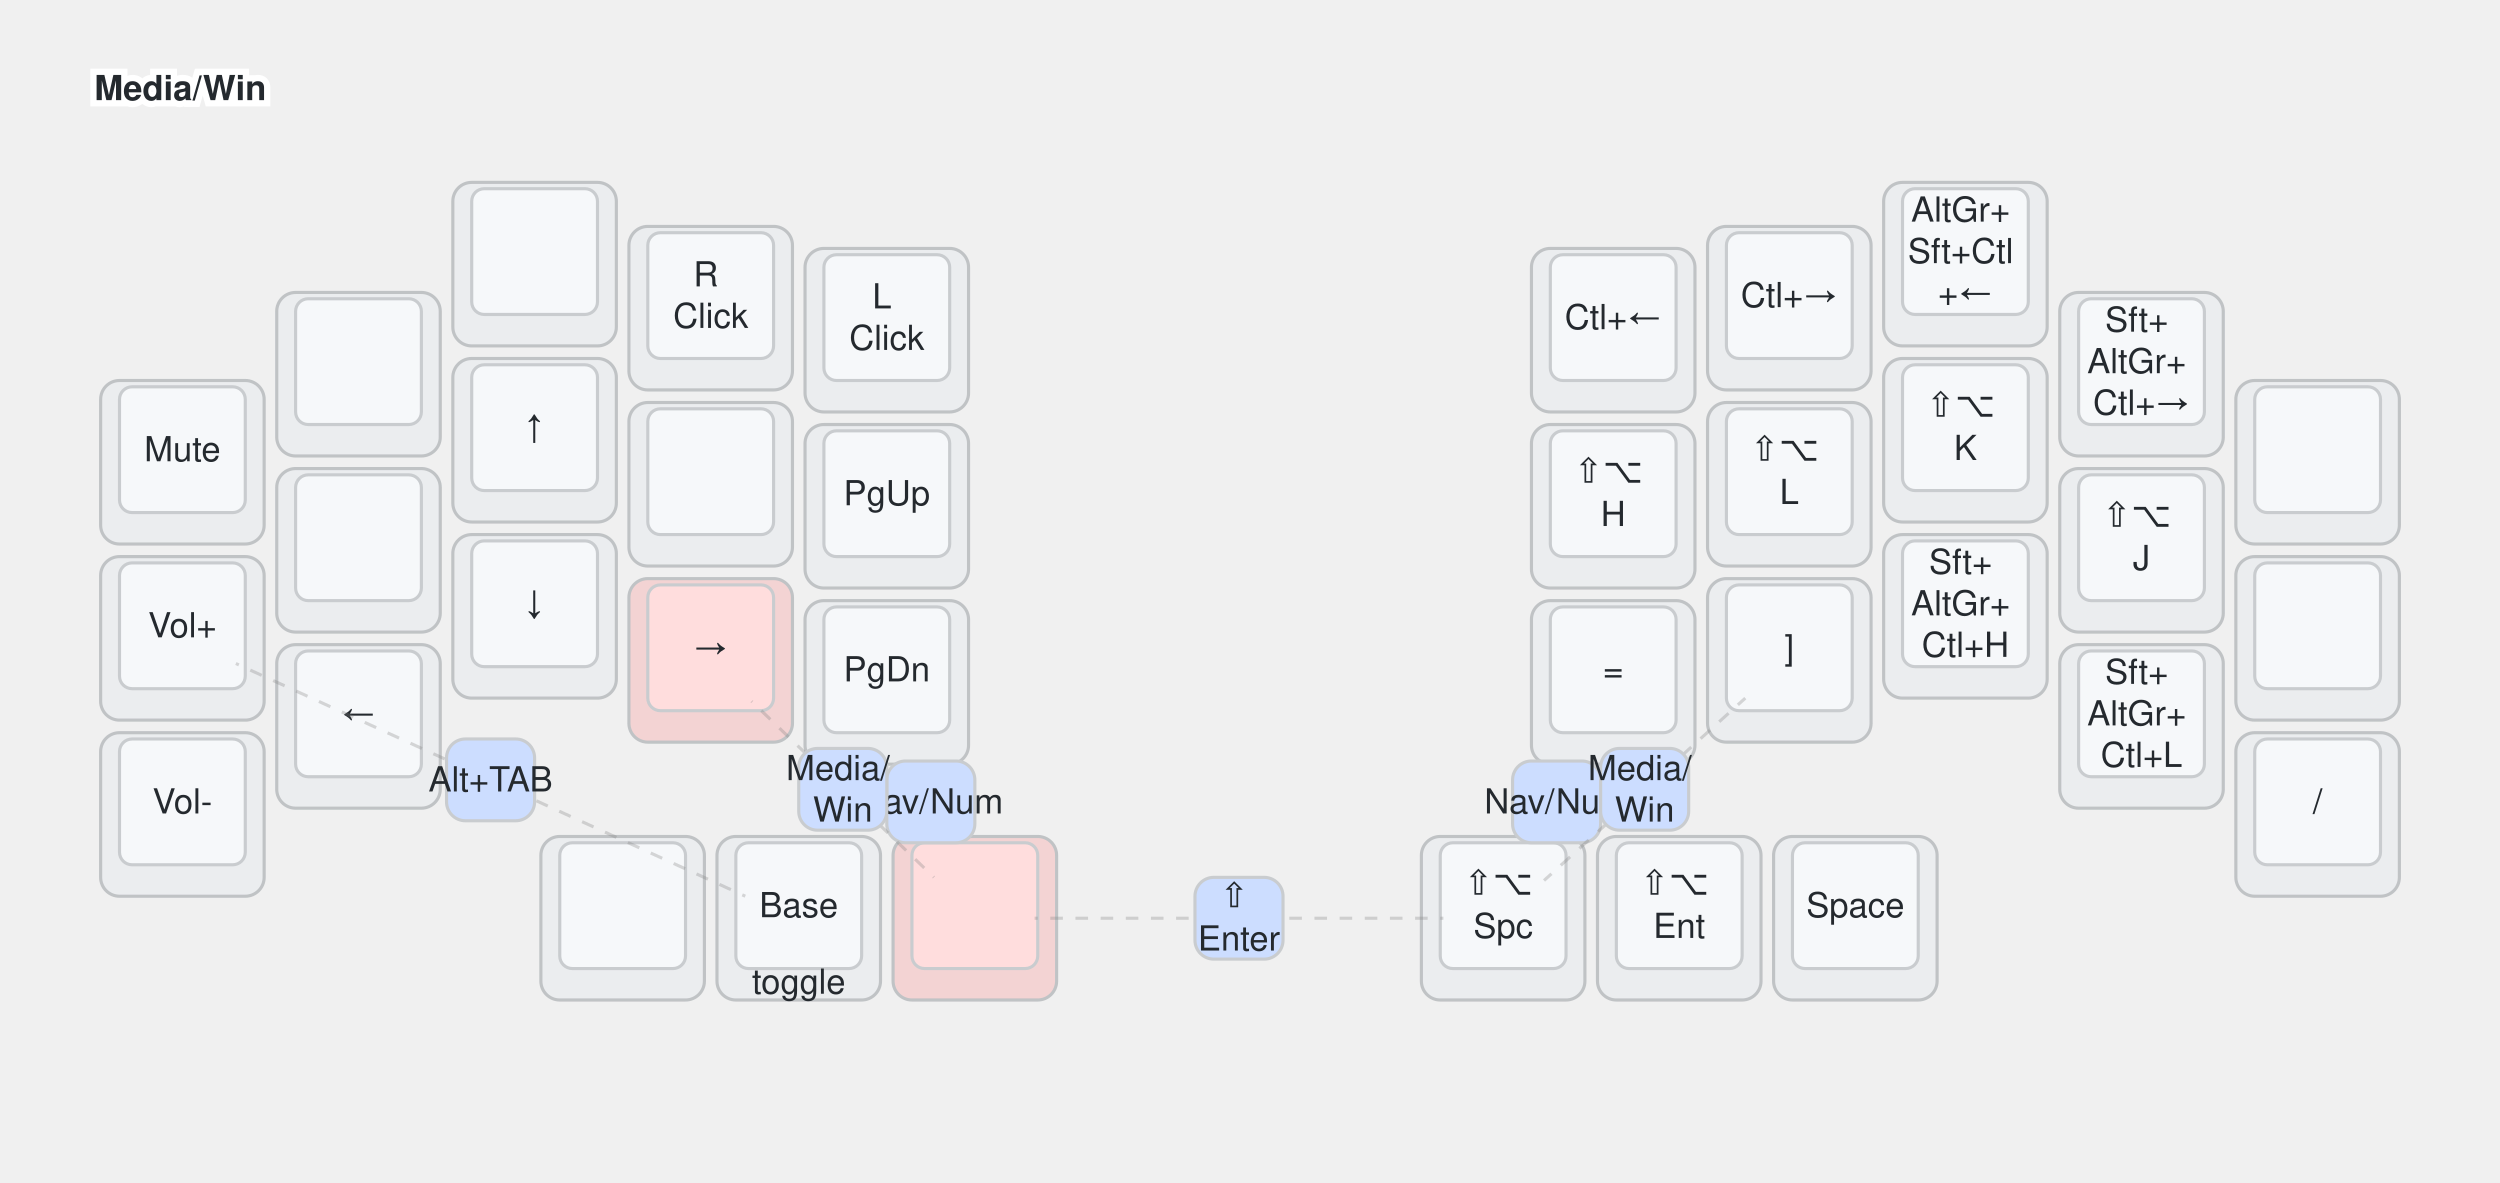
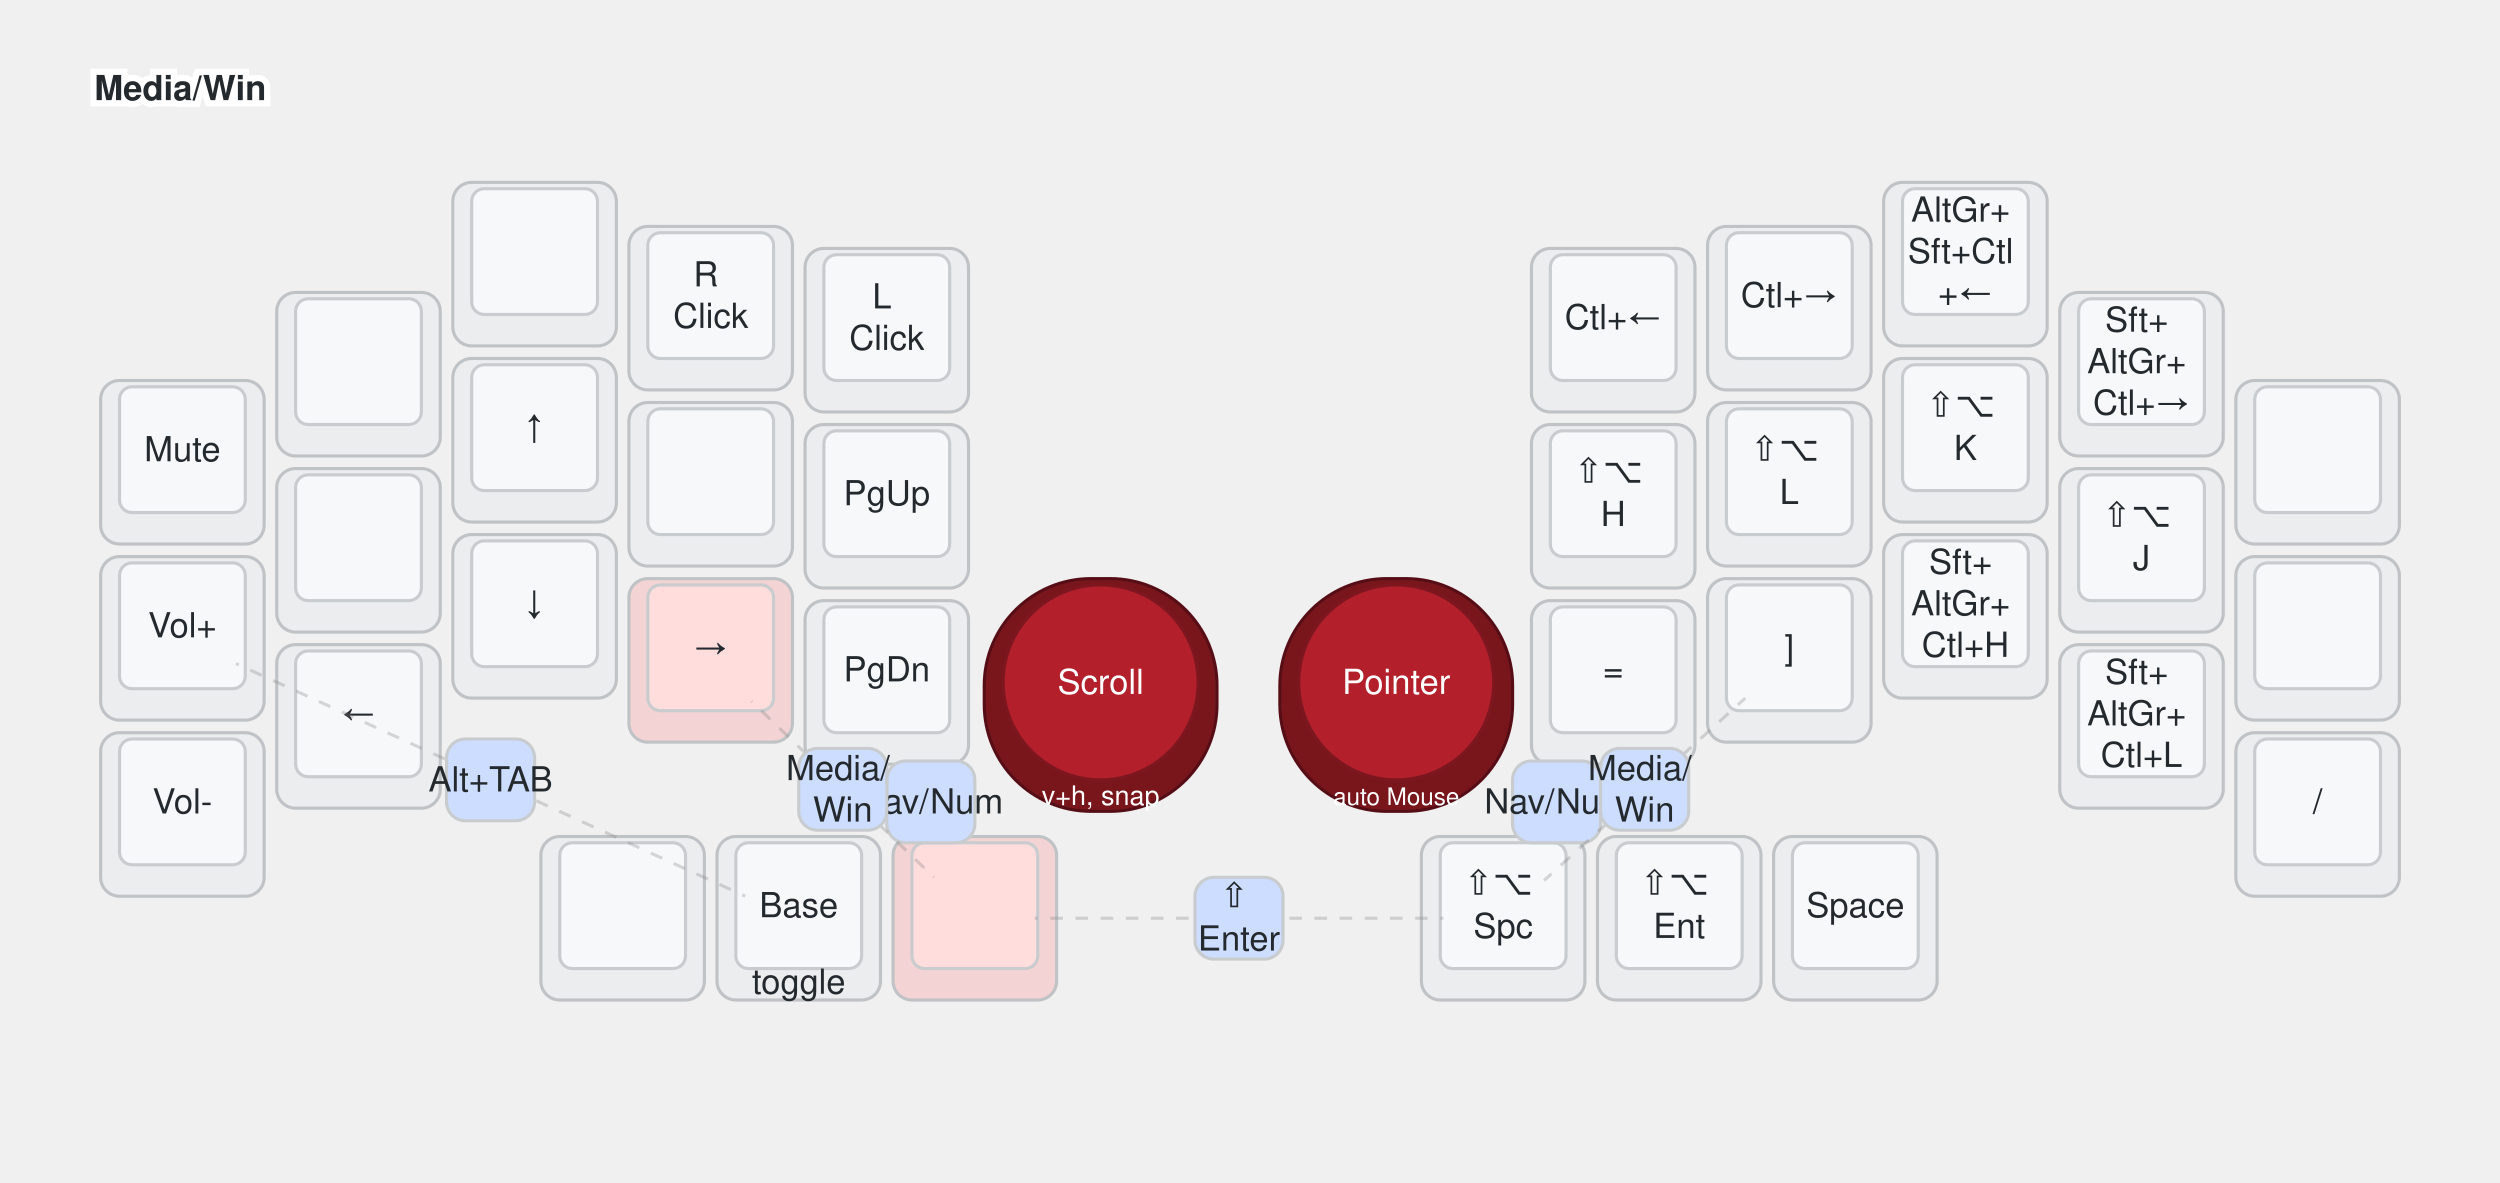
<svg xmlns="http://www.w3.org/2000/svg" width="1590" height="752" viewBox="0 0 795 376" class="keymap">
  <style>/* inherit to force styles through use tags */
svg path {
    fill: inherit;
}

/* font and background color specifications */
svg.keymap {
    font-family: SFMono-Regular,Consolas,Liberation Mono,Menlo,monospace;
    font-size: 14px;
    font-kerning: normal;
    text-rendering: optimizeLegibility;
    fill: #24292e;
}

/* default key styling */
rect.key {
    fill: #f6f8fa;
}

rect.key, rect.combo {
    stroke: #c9cccf;
    stroke-width: 1;
}

/* default key side styling, only used is draw_key_sides is set */
rect.side {
    filter: brightness(90%);
}

/* color accent for combo boxes */
rect.combo, rect.combo-separate {
    fill: #cdf;
}

/* color accent for held keys */
rect.held, rect.combo.held {
    fill: #fdd;
}

/* color accent for ghost (optional) keys */
rect.ghost, rect.combo.ghost {
    stroke-dasharray: 4, 4;
    stroke-width: 2;
}

text {
    text-anchor: middle;
    dominant-baseline: middle;
}

/* styling for layer labels */
text.label {
    font-weight: bold;
    text-anchor: start;
    stroke: white;
    stroke-width: 4;
    paint-order: stroke;
}

/* styling for optional footer */
text.footer {
    text-anchor: end;
    dominant-baseline: auto;
    stroke: white;
    stroke-width: 4;
    paint-order: stroke;
}

/* styling for combo tap, and key non-tap label text */
text.combo, text.hold, text.shifted, text.left, text.right, text.tl, text.tr, text.bl, text.br {
    font-size: 11px;
}

text.hold, text.bl, text.br {
    text-anchor: middle;
    dominant-baseline: auto;
}

text.shifted, text.tl, text.tr {
    text-anchor: middle;
    dominant-baseline: hanging;
}

text.left, text.tl, text.bl {
    text-anchor: start;
}

text.right, text.tr, text.br {
    text-anchor: end;
}

text.layer-activator {
    text-decoration: underline;
}

/* styling for hold/shifted label text in combo box */
text.combo.hold, text.combo.shifted, text.combo.left, text.combo.right {
    font-size: 8px;
}

/* lighter symbol for transparent keys */
text.trans {
    fill: #7b7e81;
}

/* styling for combo dendrons */
path.combo {
    stroke-width: 1;
    stroke: gray;
    fill: none;
}

/* Start Tabler Icons Cleanup */
/* cannot use height/width with glyphs */
.icon-tabler &gt; path {
    fill: inherit;
    stroke: inherit;
    stroke-width: 2;
}
/* hide tabler's default box */
.icon-tabler &gt; path[stroke="none"][fill="none"] {
    visibility: hidden;
}
/* End Tabler Icons Cleanup */

@media (prefers-color-scheme: dark) {
svg.keymap { fill: #d1d6db; }
rect.key { fill: #3f4750; }
rect.key, rect.combo { stroke: #60666c; }
rect.combo, rect.combo-separate { fill: #1f3d7a; }
rect.held, rect.combo.held { fill: #854747; }
text.label, text.footer { stroke: black; }
text.trans { fill: #7e8184; }
path.combo { stroke: #7f7f7f; }

}
svg.keymap {
  font-family: Helvetica Neue, Helvetica, Arial, sans-serif;
  font-size: 11px;
}
path.combo {
  stroke-dasharray: 4, 4;
  stroke-opacity: 0.3;
}
.trans.tap, .ghost.tap {
  opacity: 0.4;
}
+ rect.trackball {
+   rx: 34px;
+   ry: 34px;
+   fill: #b3202c;
+   stroke: #7e161f;
+ }
+ rect.trackball.side {
+   fill: #7e161f;
+   stroke: #5c1017;
+ }
+ text.trackball {
+   fill: #ffffff;
+ }
</style>
  <g transform="translate(30, 0)" class="layer-Media/Win">
    <text x="0" y="28" class="label" id="MediaWin">Media/Win</text>
    <g transform="translate(0, 56)">
      <g transform="translate(28, 91)" class="key keypos-0">
        <rect rx="6" ry="6" x="-26" y="-26" width="52" height="52" class="key side" />
        <rect rx="4" ry="4" x="-20" y="-24" width="40" height="40" class="key" />
        <text x="0" y="-4" class="key tap">Mute</text>
      </g>
      <g transform="translate(84, 63)" class="key keypos-1">
        <rect rx="6" ry="6" x="-26" y="-26" width="52" height="52" class="key side" />
        <rect rx="4" ry="4" x="-20" y="-24" width="40" height="40" class="key" />
      </g>
      <g transform="translate(140, 28)" class="key keypos-2">
        <rect rx="6" ry="6" x="-26" y="-26" width="52" height="52" class="key side" />
        <rect rx="4" ry="4" x="-20" y="-24" width="40" height="40" class="key" />
      </g>
      <g transform="translate(196, 42)" class="key keypos-3">
        <rect rx="6" ry="6" x="-26" y="-26" width="52" height="52" class="key side" />
        <rect rx="4" ry="4" x="-20" y="-24" width="40" height="40" class="key" />
        <text x="0" y="-4" class="key tap">
          <tspan x="0" dy="-0.6em">R</tspan>
          <tspan x="0" dy="1.2em">Click</tspan>
        </text>
      </g>
      <g transform="translate(252, 49)" class="key keypos-4">
        <rect rx="6" ry="6" x="-26" y="-26" width="52" height="52" class="key side" />
        <rect rx="4" ry="4" x="-20" y="-24" width="40" height="40" class="key" />
        <text x="0" y="-4" class="key tap">
          <tspan x="0" dy="-0.6em">L</tspan>
          <tspan x="0" dy="1.2em">Click</tspan>
        </text>
      </g>
      <g transform="translate(483, 49)" class="key keypos-5">
        <rect rx="6" ry="6" x="-26" y="-26" width="52" height="52" class="key side" />
        <rect rx="4" ry="4" x="-20" y="-24" width="40" height="40" class="key" />
        <text x="0" y="-4" class="key tap">Ctl+←</text>
      </g>
      <g transform="translate(539, 42)" class="key keypos-6">
        <rect rx="6" ry="6" x="-26" y="-26" width="52" height="52" class="key side" />
        <rect rx="4" ry="4" x="-20" y="-24" width="40" height="40" class="key" />
        <text x="0" y="-4" class="key tap">Ctl+→</text>
      </g>
      <g transform="translate(595, 28)" class="key keypos-7">
        <rect rx="6" ry="6" x="-26" y="-26" width="52" height="52" class="key side" />
        <rect rx="4" ry="4" x="-20" y="-24" width="40" height="40" class="key" />
        <text x="0" y="-4" class="key tap">
          <tspan x="0" dy="-1.2em">AltGr+</tspan>
          <tspan x="0" dy="1.2em">Sft+Ctl</tspan>
          <tspan x="0" dy="1.2em">+←</tspan>
        </text>
      </g>
      <g transform="translate(651, 63)" class="key keypos-8">
        <rect rx="6" ry="6" x="-26" y="-26" width="52" height="52" class="key side" />
        <rect rx="4" ry="4" x="-20" y="-24" width="40" height="40" class="key" />
        <text x="0" y="-4" class="key tap">
          <tspan x="0" dy="-1.2em">Sft+</tspan>
          <tspan x="0" dy="1.2em">AltGr+</tspan>
          <tspan x="0" dy="1.2em">Ctl+→</tspan>
        </text>
      </g>
      <g transform="translate(707, 91)" class="key keypos-9">
        <rect rx="6" ry="6" x="-26" y="-26" width="52" height="52" class="key side" />
        <rect rx="4" ry="4" x="-20" y="-24" width="40" height="40" class="key" />
      </g>
      <g transform="translate(28, 147)" class="key keypos-10">
        <rect rx="6" ry="6" x="-26" y="-26" width="52" height="52" class="key side" />
        <rect rx="4" ry="4" x="-20" y="-24" width="40" height="40" class="key" />
        <text x="0" y="-4" class="key tap">Vol+</text>
      </g>
      <g transform="translate(84, 119)" class="key keypos-11">
        <rect rx="6" ry="6" x="-26" y="-26" width="52" height="52" class="key side" />
        <rect rx="4" ry="4" x="-20" y="-24" width="40" height="40" class="key" />
      </g>
      <g transform="translate(140, 84)" class="key keypos-12">
        <rect rx="6" ry="6" x="-26" y="-26" width="52" height="52" class="key side" />
        <rect rx="4" ry="4" x="-20" y="-24" width="40" height="40" class="key" />
        <text x="0" y="-4" class="key tap">↑</text>
      </g>
      <g transform="translate(196, 98)" class="key keypos-13">
        <rect rx="6" ry="6" x="-26" y="-26" width="52" height="52" class="key side" />
        <rect rx="4" ry="4" x="-20" y="-24" width="40" height="40" class="key" />
      </g>
      <g transform="translate(252, 105)" class="key keypos-14">
        <rect rx="6" ry="6" x="-26" y="-26" width="52" height="52" class="key side" />
        <rect rx="4" ry="4" x="-20" y="-24" width="40" height="40" class="key" />
        <text x="0" y="-4" class="key tap">PgUp</text>
      </g>
      <g transform="translate(483, 105)" class="key keypos-15">
        <rect rx="6" ry="6" x="-26" y="-26" width="52" height="52" class="key side" />
        <rect rx="4" ry="4" x="-20" y="-24" width="40" height="40" class="key" />
        <text x="0" y="-4" class="key tap">
          <tspan x="0" dy="-0.6em">⇧⌥</tspan>
          <tspan x="0" dy="1.2em">H</tspan>
        </text>
      </g>
      <g transform="translate(539, 98)" class="key keypos-16">
        <rect rx="6" ry="6" x="-26" y="-26" width="52" height="52" class="key side" />
        <rect rx="4" ry="4" x="-20" y="-24" width="40" height="40" class="key" />
        <text x="0" y="-4" class="key tap">
          <tspan x="0" dy="-0.6em">⇧⌥</tspan>
          <tspan x="0" dy="1.2em">L</tspan>
        </text>
      </g>
      <g transform="translate(595, 84)" class="key keypos-17">
        <rect rx="6" ry="6" x="-26" y="-26" width="52" height="52" class="key side" />
        <rect rx="4" ry="4" x="-20" y="-24" width="40" height="40" class="key" />
        <text x="0" y="-4" class="key tap">
          <tspan x="0" dy="-0.6em">⇧⌥</tspan>
          <tspan x="0" dy="1.2em">K</tspan>
        </text>
      </g>
      <g transform="translate(651, 119)" class="key keypos-18">
        <rect rx="6" ry="6" x="-26" y="-26" width="52" height="52" class="key side" />
        <rect rx="4" ry="4" x="-20" y="-24" width="40" height="40" class="key" />
        <text x="0" y="-4" class="key tap">
          <tspan x="0" dy="-0.6em">⇧⌥</tspan>
          <tspan x="0" dy="1.2em">J</tspan>
        </text>
      </g>
      <g transform="translate(707, 147)" class="key keypos-19">
        <rect rx="6" ry="6" x="-26" y="-26" width="52" height="52" class="key side" />
        <rect rx="4" ry="4" x="-20" y="-24" width="40" height="40" class="key" />
      </g>
      <g transform="translate(28, 203)" class="key keypos-20">
        <rect rx="6" ry="6" x="-26" y="-26" width="52" height="52" class="key side" />
        <rect rx="4" ry="4" x="-20" y="-24" width="40" height="40" class="key" />
        <text x="0" y="-4" class="key tap">Vol-</text>
      </g>
      <g transform="translate(84, 175)" class="key keypos-21">
        <rect rx="6" ry="6" x="-26" y="-26" width="52" height="52" class="key side" />
        <rect rx="4" ry="4" x="-20" y="-24" width="40" height="40" class="key" />
        <text x="0" y="-4" class="key tap">←</text>
      </g>
      <g transform="translate(140, 140)" class="key keypos-22">
        <rect rx="6" ry="6" x="-26" y="-26" width="52" height="52" class="key side" />
        <rect rx="4" ry="4" x="-20" y="-24" width="40" height="40" class="key" />
        <text x="0" y="-4" class="key tap">↓</text>
      </g>
      <g transform="translate(196, 154)" class="key held keypos-23">
        <rect rx="6" ry="6" x="-26" y="-26" width="52" height="52" class="key held side" />
        <rect rx="4" ry="4" x="-20" y="-24" width="40" height="40" class="key held" />
        <text x="0" y="-4" class="key held tap">→</text>
      </g>
      <g transform="translate(252, 161)" class="key keypos-24">
        <rect rx="6" ry="6" x="-26" y="-26" width="52" height="52" class="key side" />
        <rect rx="4" ry="4" x="-20" y="-24" width="40" height="40" class="key" />
        <text x="0" y="-4" class="key tap">PgDn</text>
      </g>
      <g transform="translate(483, 161)" class="key keypos-25">
        <rect rx="6" ry="6" x="-26" y="-26" width="52" height="52" class="key side" />
        <rect rx="4" ry="4" x="-20" y="-24" width="40" height="40" class="key" />
        <text x="0" y="-4" class="key tap">=</text>
      </g>
      <g transform="translate(539, 154)" class="key keypos-26">
        <rect rx="6" ry="6" x="-26" y="-26" width="52" height="52" class="key side" />
        <rect rx="4" ry="4" x="-20" y="-24" width="40" height="40" class="key" />
        <text x="0" y="-4" class="key tap">]</text>
      </g>
      <g transform="translate(595, 140)" class="key keypos-27">
        <rect rx="6" ry="6" x="-26" y="-26" width="52" height="52" class="key side" />
        <rect rx="4" ry="4" x="-20" y="-24" width="40" height="40" class="key" />
        <text x="0" y="-4" class="key tap">
          <tspan x="0" dy="-1.2em">Sft+</tspan>
          <tspan x="0" dy="1.2em">AltGr+</tspan>
          <tspan x="0" dy="1.2em">Ctl+H</tspan>
        </text>
      </g>
      <g transform="translate(651, 175)" class="key keypos-28">
        <rect rx="6" ry="6" x="-26" y="-26" width="52" height="52" class="key side" />
        <rect rx="4" ry="4" x="-20" y="-24" width="40" height="40" class="key" />
        <text x="0" y="-4" class="key tap">
          <tspan x="0" dy="-1.2em">Sft+</tspan>
          <tspan x="0" dy="1.2em">AltGr+</tspan>
          <tspan x="0" dy="1.2em">Ctl+L</tspan>
        </text>
      </g>
      <g transform="translate(707, 203)" class="key keypos-29">
        <rect rx="6" ry="6" x="-26" y="-26" width="52" height="52" class="key side" />
        <rect rx="4" ry="4" x="-20" y="-24" width="40" height="40" class="key" />
        <text x="0" y="-4" class="key tap">/</text>
      </g>
      <g transform="translate(168, 236)" class="key keypos-30">
        <rect rx="6" ry="6" x="-26" y="-26" width="52" height="52" class="key side" />
        <rect rx="4" ry="4" x="-20" y="-24" width="40" height="40" class="key" />
      </g>
      <g transform="translate(224, 236)" class="key keypos-31">
        <rect rx="6" ry="6" x="-26" y="-26" width="52" height="52" class="key side" />
        <rect rx="4" ry="4" x="-20" y="-24" width="40" height="40" class="key" />
        <text x="0" y="-4" class="key tap">Base</text>
        <text x="0" y="24" class="key hold">toggle</text>
      </g>
      <g transform="translate(280, 236)" class="key held keypos-32">
        <rect rx="6" ry="6" x="-26" y="-26" width="52" height="52" class="key held side" />
        <rect rx="4" ry="4" x="-20" y="-24" width="40" height="40" class="key held" />
      </g>
      <g transform="translate(448, 236)" class="key keypos-33">
        <rect rx="6" ry="6" x="-26" y="-26" width="52" height="52" class="key side" />
        <rect rx="4" ry="4" x="-20" y="-24" width="40" height="40" class="key" />
        <text x="0" y="-4" class="key tap">
          <tspan x="0" dy="-0.6em">⇧⌥</tspan>
          <tspan x="0" dy="1.2em">Spc</tspan>
        </text>
      </g>
      <g transform="translate(504, 236)" class="key keypos-34">
        <rect rx="6" ry="6" x="-26" y="-26" width="52" height="52" class="key side" />
        <rect rx="4" ry="4" x="-20" y="-24" width="40" height="40" class="key" />
        <text x="0" y="-4" class="key tap">
          <tspan x="0" dy="-0.6em">⇧⌥</tspan>
          <tspan x="0" dy="1.2em">Ent</tspan>
        </text>
      </g>
      <g transform="translate(560, 236)" class="key keypos-35">
        <rect rx="6" ry="6" x="-26" y="-26" width="52" height="52" class="key side" />
        <rect rx="4" ry="4" x="-20" y="-24" width="40" height="40" class="key" />
        <text x="0" y="-4" class="key tap">Space</text>
+       </g>
+       <g transform="translate(320, 165)" class="key trackball keypos-36">
+         <rect rx="6" ry="6" x="-37" y="-37" width="74" height="74" class="key trackball side" />
+         <rect rx="4" ry="4" x="-31" y="-35" width="62" height="62" class="key trackball" />
+         <text x="0" y="-4" class="key trackball tap">Scroll</text>
+         <text x="0" y="35" class="key trackball hold">
+           <tspan style="font-size: 78%">v+h, snap</tspan>
+         </text>
+       </g>
+       <g transform="translate(414, 165)" class="key trackball keypos-37">
+         <rect rx="6" ry="6" x="-37" y="-37" width="74" height="74" class="key trackball side" />
+         <rect rx="4" ry="4" x="-31" y="-35" width="62" height="62" class="key trackball" />
+         <text x="0" y="-4" class="key trackball tap">Pointer</text>
+         <text x="0" y="35" class="key trackball hold">
+           <tspan style="font-size: 70%">auto Mouse</tspan>
+         </text>
      </g>
      <g class="combo combopos-0">
        <rect rx="6" ry="6" x="252" y="186" width="28" height="26" class="combo" />
        <text x="266" y="199" class="combo tap">Nav/Num</text>
      </g>
      <g class="combo combopos-1">
        <path d="M238,195 l-29,-28" class="combo" />
        <path d="M238,195 l29,28" class="combo" />
        <rect rx="6" ry="6" x="224" y="182" width="28" height="26" class="combo" />
        <text x="238" y="195" class="combo tap">
          <tspan x="238" dy="-0.6em">Media/</tspan>
          <tspan x="238" dy="1.2em">Win</tspan>
        </text>
      </g>
      <g class="combo combopos-2">
        <rect rx="6" ry="6" x="451" y="186" width="28" height="26" class="combo" />
        <text x="465" y="199" class="combo tap">Nav/Num</text>
      </g>
      <g class="combo combopos-3">
        <path d="M493,195 l32,-29" class="combo" />
        <path d="M493,195 l-32,29" class="combo" />
        <rect rx="6" ry="6" x="479" y="182" width="28" height="26" class="combo" />
        <text x="493" y="195" class="combo tap">
          <tspan x="493" dy="-0.6em">Media/</tspan>
          <tspan x="493" dy="1.2em">Win</tspan>
        </text>
      </g>
      <g class="combo combopos-4">
        <path d="M364,236 l-65,0" class="combo" />
        <path d="M364,236 l65,0" class="combo" />
        <rect rx="6" ry="6" x="350" y="223" width="28" height="26" class="combo" />
        <text x="364" y="236" class="combo tap">
          <tspan x="364" dy="-0.6em">⇧</tspan>
          <tspan x="364" dy="1.2em">Enter</tspan>
        </text>
      </g>
      <g class="combo combopos-5">
        <path d="M126,192 l81,37" class="combo" />
        <path d="M126,192 l-81,-37" class="combo" />
        <rect rx="6" ry="6" x="112" y="179" width="28" height="26" class="combo" />
        <text x="126" y="192" class="combo tap">Alt+TAB</text>
      </g>
    </g>
  </g>
</svg>
